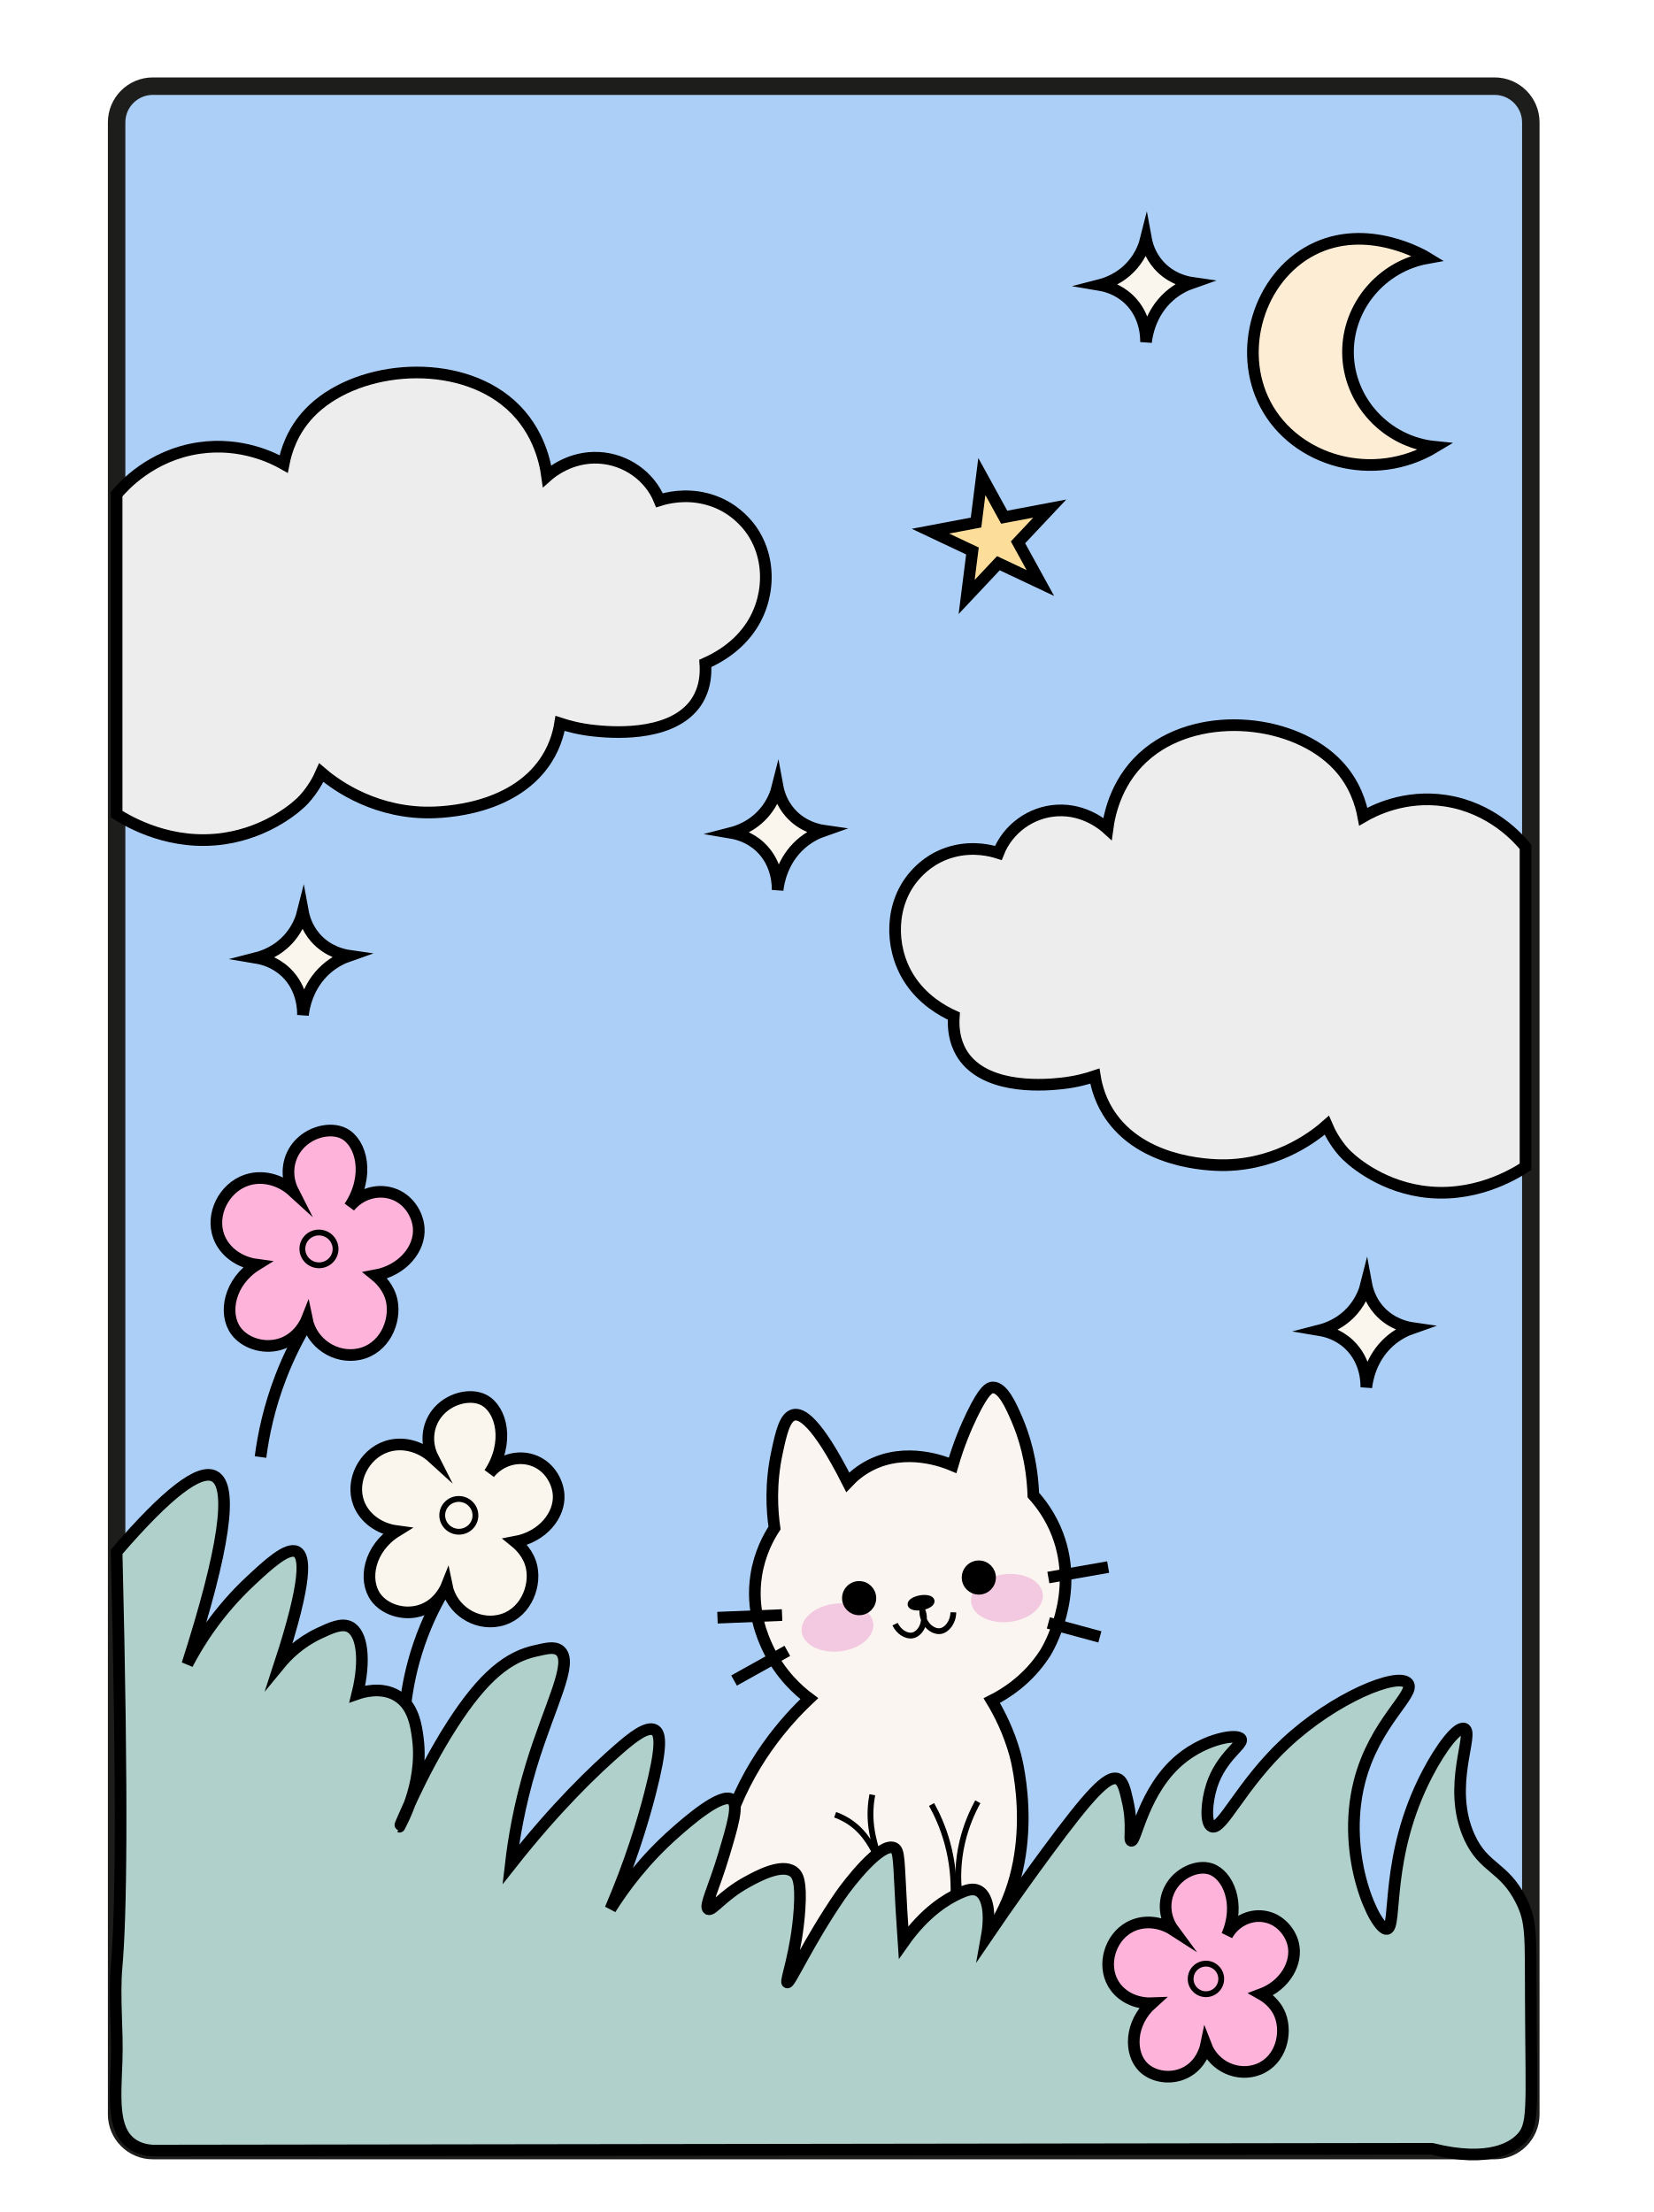
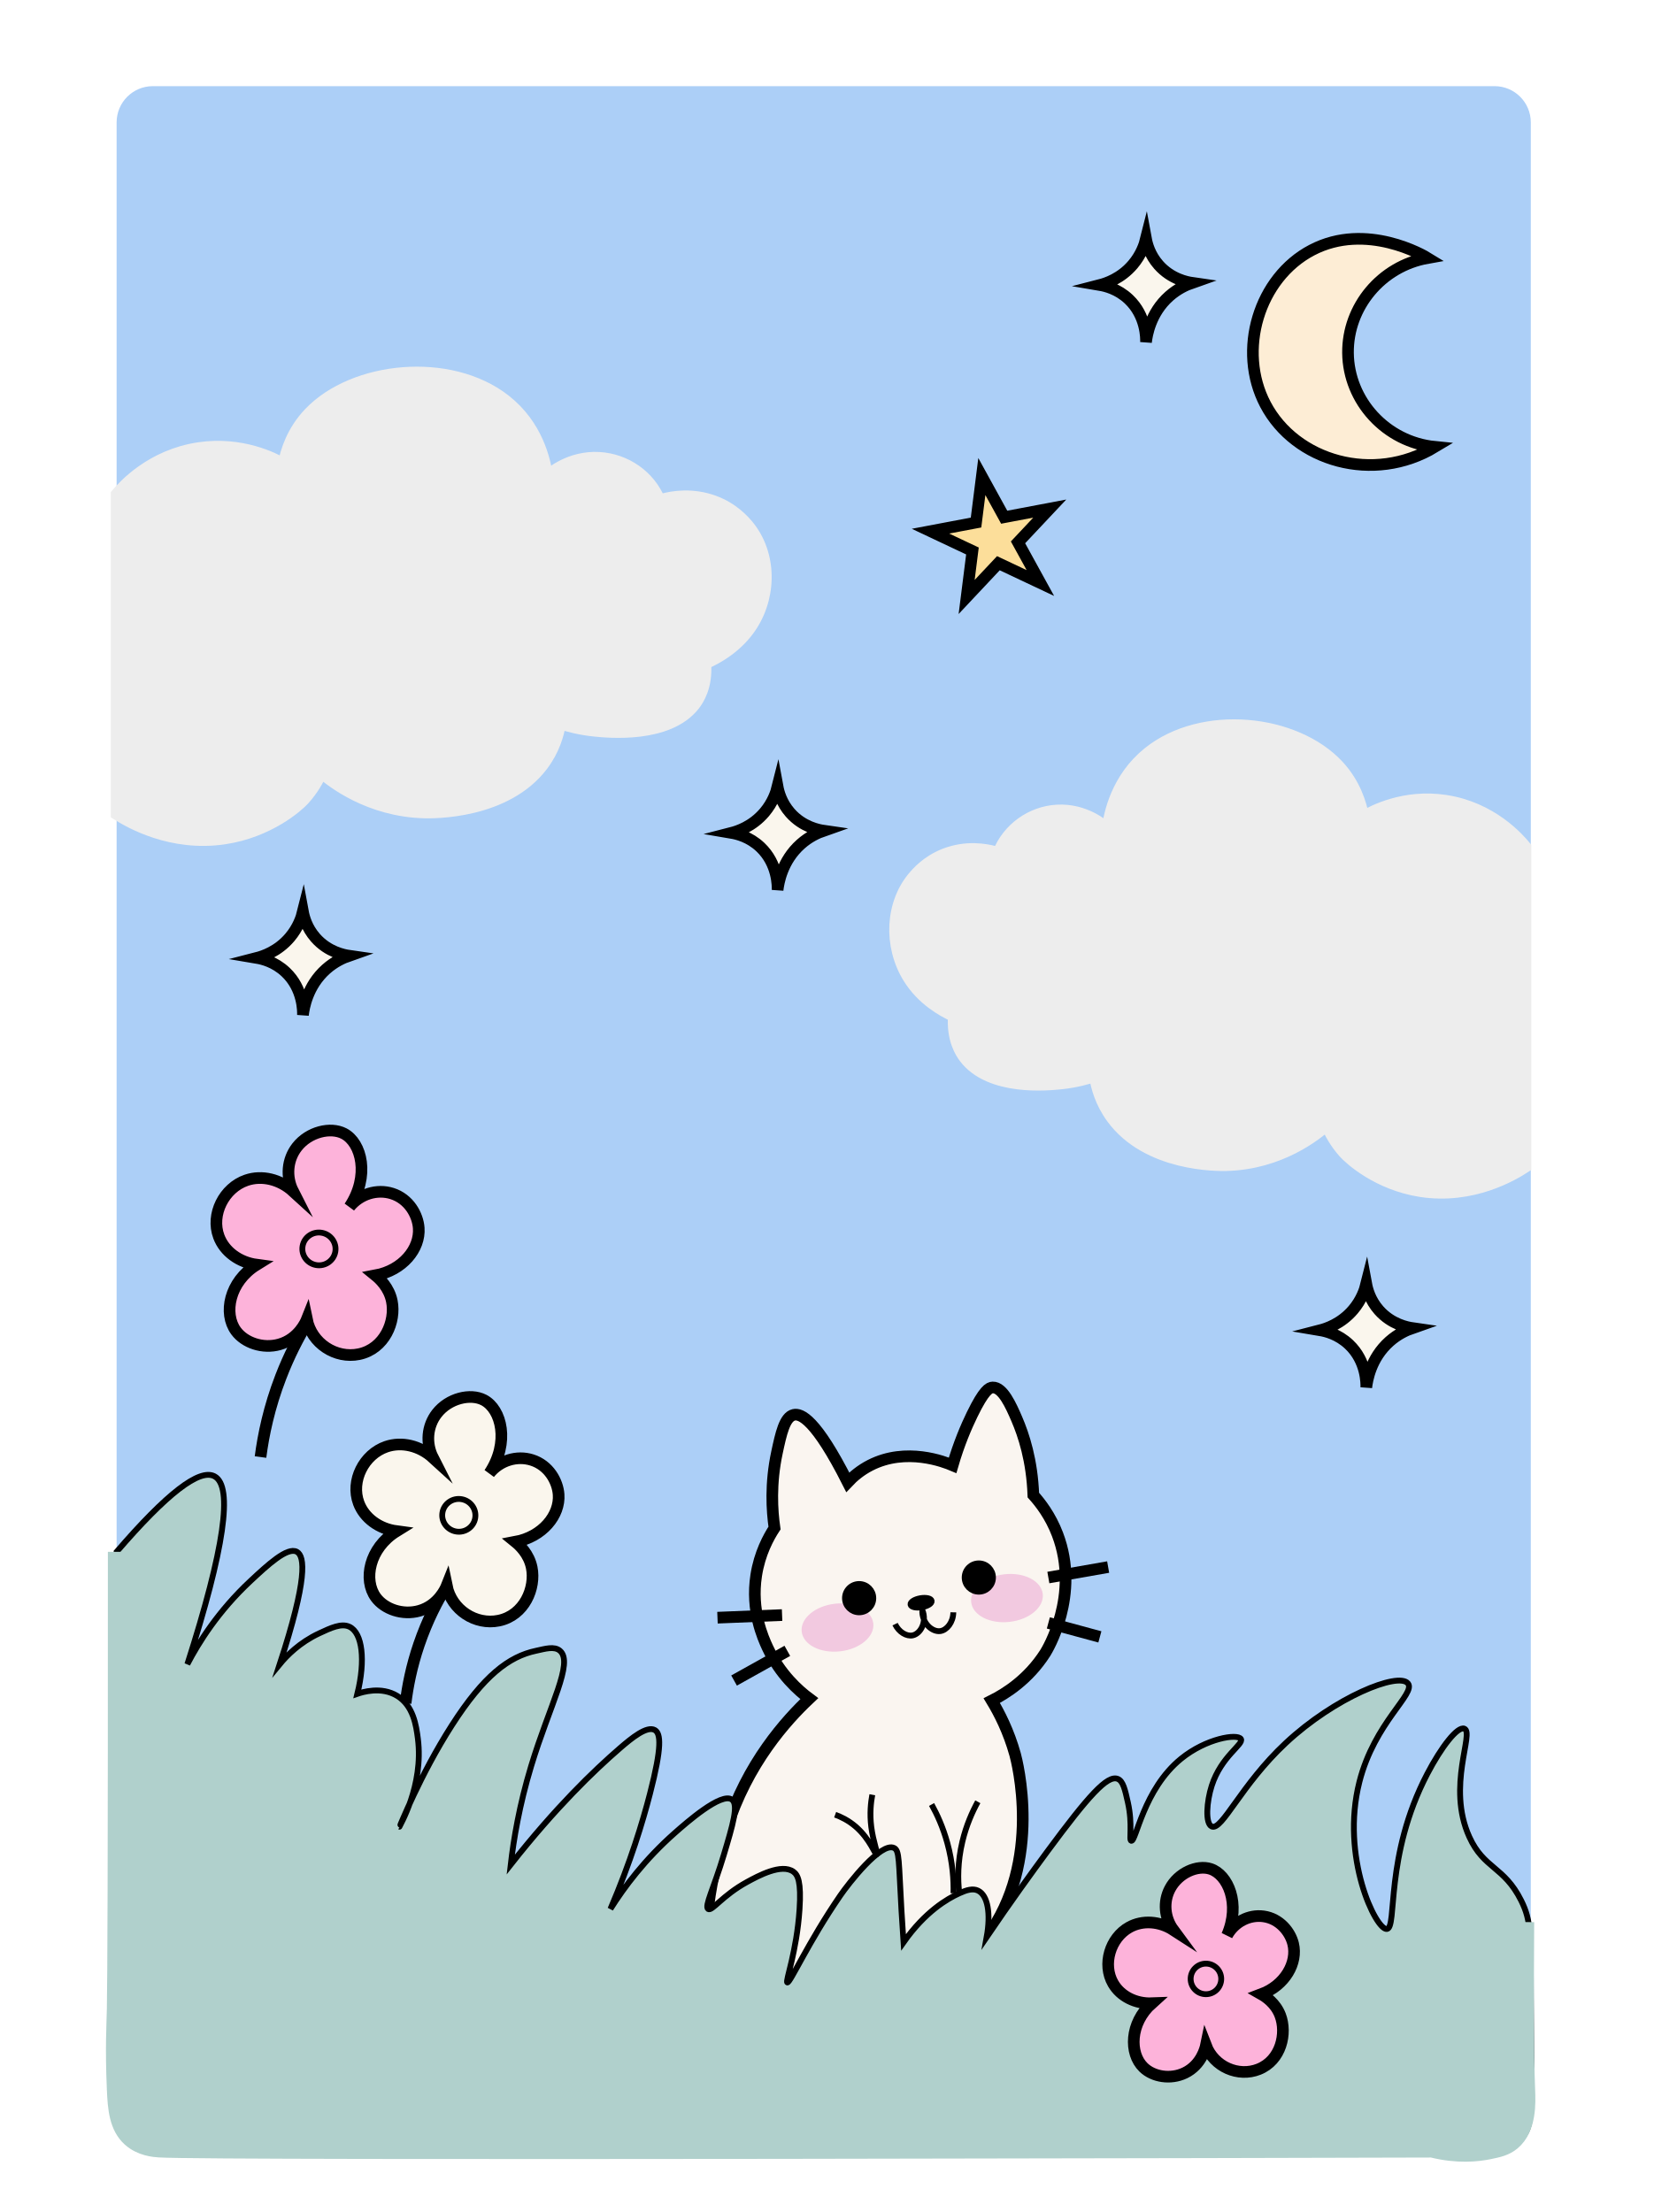
- <svg xmlns="http://www.w3.org/2000/svg" version="1.1" id="Laag_1" x="0px" y="0px" viewBox="0 0 284 380" style="enable-background:new 0 0 284 380;" xml:space="preserve">
-   <path style="fill:#ACCFF7;stroke:#1D1D1B;stroke-width:3;stroke-miterlimit:10;" d="M26.259,14.8h230.44  c3.441,0,6.23,2.789,6.23,6.23v342.19c0,3.441-2.789,6.23-6.23,6.23H26.259c-3.441,0-6.23-2.789-6.23-6.23V21.03  C20.029,17.589,22.818,14.8,26.259,14.8z" />
-   <g id="Laag_3_00000082361929929061878400000005117503201898153105_">
-     <path style="fill:#FAF5F0;stroke:#000000;stroke-width:2;stroke-miterlimit:10;" d="M139.001,291.808   c-1.789-1.332-5.006-4.117-7.17-8.769c-0.791-1.7-2.88-6.352-1.947-12.392c0.586-3.791,2.123-6.586,3.145-8.147   c-0.427-2.972-0.736-7.581,0.429-13.007c0.679-3.163,1.299-6.05,2.859-6.432c1.226-0.301,3.814,0.756,9.291,11.578   c0.941-0.999,2.202-2.067,3.848-2.912c6.208-3.189,12.787-0.58,14.163,0c1.078-3.705,2.335-6.631,3.344-8.707   c2.056-4.232,2.944-4.647,3.541-4.668c1.731-0.062,3.138,3.112,4.131,5.409c1.189,2.753,2.63,7.113,2.852,13.081   c1.179,1.311,2.935,3.563,4.147,6.748c3.97,10.432-1.796,19.887-2.089,20.348c-2.929,4.608-6.883,7.046-9.203,8.211   c1.309,2.161,2.909,5.281,4.014,9.251c0.283,1.017,4.835,18.403-4.884,31.368c-10.967,14.63-36.144,18.347-44.578,8.735   c-6.418-7.314-2.068-21.122-0.134-27.259C128.334,302.887,135.097,295.483,139.001,291.808z" />
-     <path style="fill:none;stroke:#000000;stroke-width:2;stroke-miterlimit:10;" d="M44.745,250.308   c0.49-3.795,1.476-8.564,3.498-13.802c1.419-3.675,3.045-6.795,4.589-9.347" />
-     <path style="fill:none;stroke:#000000;stroke-width:2;stroke-miterlimit:10;" d="M76.727,272.415   c-1.571,2.544-3.339,5.92-4.759,10.084c-1.303,3.821-1.965,7.281-2.305,10.084" />
-     <path style="fill:none;stroke:#000000;stroke-miterlimit:10;" d="M49.558,300.218c0.746,0.935,2.044,2.821,2.6,5.546   c0.454,2.226,0.225,4.09,0,5.2" />
-     <path style="fill:none;stroke:#000000;stroke-miterlimit:10;" d="M44.381,299.581c0.683,1.204,1.405,2.714,1.987,4.517   c0.917,2.838,1.154,5.368,1.174,7.227" />
-     <path style="fill:none;stroke:#000000;stroke-miterlimit:10;" d="M73.832,331.38c0.345,2.066,0.584,4.714,0.361,7.769   c-0.156,2.138-0.506,4.022-0.903,5.601" />
-     <path style="fill:none;stroke:#000000;stroke-miterlimit:10;" d="M80.878,330.657c0.128,1.968,0.115,4.506-0.361,7.408   c-0.469,2.859-1.25,5.238-1.987,7.046" />
-     <path style="fill:none;stroke:#000000;stroke-miterlimit:10;" d="M113.657,337.884c0.574,0.929,1.252,2.244,1.728,3.916   c0.579,2.034,0.634,3.806,0.576,5.018" />
-     <path style="fill:none;stroke:#000000;stroke-miterlimit:10;" d="M168.939,344.68c0.095,1.359,0.119,2.908,0,4.607   c-0.163,2.331-0.554,4.368-0.993,6.047" />
-     <path style="fill:none;stroke:#000000;stroke-miterlimit:10;" d="M171.819,352.886c1.037-0.878,2.37-2.193,3.599-4.031   c1.317-1.971,2.04-3.832,2.447-5.183" />
-     <path style="fill:none;stroke:#000000;stroke-miterlimit:10;" d="M238.187,344.68c0.727,0.983,1.655,2.477,2.303,4.463   c0.841,2.577,0.833,4.823,0.72,6.191" />
-     <path style="fill:none;stroke:#000000;stroke-miterlimit:10;" d="M247.074,345.68c-0.27,0.975-0.517,2.036-0.715,3.179   c-0.419,2.415-0.522,4.606-0.477,6.474" />
-   </g>
-   <g id="Laag_5">
-     <ellipse transform="matrix(0.9934 -0.1147 0.1147 0.9934 -31.1202 18.3446)" style="fill:#F2C9E0;" cx="143.847" cy="279.595" rx="6.188" ry="4.113" />
-     <ellipse transform="matrix(0.9934 -0.1147 0.1147 0.9934 -30.3477 21.6499)" style="fill:#F2C9E0;" cx="172.956" cy="274.535" rx="6.188" ry="4.113" />
-   </g>
-   <g id="Laag_2_00000129191554334463298630000005332574336022792374_">
-     <path style="fill:#EDEDED;stroke:#000000;stroke-width:2;stroke-miterlimit:10;" d="M20.029,84.904   c1.149-1.367,5.931-6.735,14.181-7.938c7.282-1.061,12.803,1.773,14.509,2.737c0.428-2.206,1.482-5.657,4.422-8.741   c7.595-7.967,24.11-9.637,33.587-2.236c5.553,4.337,6.869,10.366,7.241,13.057c0.558-0.496,3.958-3.417,8.939-3.134   c4.587,0.26,8.681,3.133,10.366,7.295c1.177-0.369,4.319-1.196,8.038-0.243c3.814,0.977,5.951,3.24,6.718,4.075   c4.328,4.715,4.601,12.157,1.107,17.626c-2.378,3.723-5.949,5.666-7.992,6.569c0.3,3.978-1.229,6.27-1.927,7.159   c-4.47,5.688-14.83,4.637-17.087,4.408c-2.596-0.263-4.654-0.84-5.928-1.259c-0.297,1.84-1.032,4.531-3.038,7.192   c-6.251,8.291-18.708,8.144-20.246,8.105c-9.614-0.246-15.992-5.351-17.735-6.847c-0.532,1.215-1.434,2.897-2.982,4.611   c-1.081,1.197-6.045,5.57-13.655,6.708c-9.157,1.369-16.335-2.806-18.516-4.192C20.029,121.538,20.029,103.221,20.029,84.904z" />
-     <path style="fill:#B0D0CC;stroke:#000000;stroke-width:2;stroke-miterlimit:10;" d="M20.029,266.589   c8.628-10.022,14.23-14.348,16.808-12.979c3.247,1.724,1.693,12.485-4.659,32.281c1.931-3.699,5.287-9.116,10.893-14.34   c2.891-2.694,6.28-5.852,7.91-4.972c1.397,0.755,1.852,4.667-2.938,19.32c1.196-1.455,3.381-3.717,6.78-5.308   c1.998-0.935,3.814-1.785,5.198-1.13c2.222,1.052,2.788,5.731,1.356,11.526c0.822-0.287,4.104-1.33,6.851,0.353   c2.77,1.697,3.259,5.102,3.545,7.331c1.045,8.131-3.221,15.118-3.164,15.142c0.062,0.026,3.494-8.83,9.008-17.428   c5.475-8.538,9.787-11.809,14.439-12.797c1.557-0.331,3.15-0.843,4.126,0c2.384,2.061-1.776,9.326-4.951,19.811   c-2.052,6.776-3.014,12.654-3.507,16.915c7.743-9.83,14.272-16.117,18.771-20.009c1.967-1.701,4.632-3.885,5.982-3.094   c1.016,0.595,1.249,2.854-0.837,10.925c-1.272,4.92-3.34,11.748-6.795,19.81c2.359-3.755,5.895-8.505,11.078-13.081   c1.929-1.703,7.98-7.045,9.788-5.71c1.19,0.879,0.148,4.359-1.391,9.503c-1.711,5.718-3.375,8.842-2.688,9.296   c0.664,0.438,2.432-2.333,6.705-4.662c1.874-1.022,5.905-3.22,7.938-1.751c0.75,0.542,1.368,1.684,1.051,6.46   c-0.491,7.382-2.485,12.409-2.101,12.567c0.458,0.189,3.556-6.862,9.105-14.941c1.383-2.014,6.96-9.225,9.222-8.171   c0.951,0.443,0.788,2.106,1.284,10.739c0.128,2.225,0.253,4.102,0.35,5.486c3.726-5.292,7.505-7.485,9.599-8.438   c1.269-0.577,2.313-0.877,3.198-0.453c1.67,0.8,2.219,3.915,1.486,7.976c4.117-6.054,7.726-11.055,10.479-14.78   c7.024-9.503,10.263-13.11,12.037-12.388c0.917,0.374,1.242,1.822,1.739,4.043c0.871,3.887,0.127,6.461,0.578,6.59   c0.828,0.237,2.05-8.809,8.565-14.105c4.313-3.506,9.695-4.35,10.271-3.382c0.536,0.903-3.37,2.934-5.01,8.016   c-0.891,2.761-1.145,6.521,0,7.014c1.774,0.763,5-7.13,12.716-14.34c8.423-7.87,19.321-12.237,20.972-10.25   c1.454,1.748-5.718,6.66-8.329,16.936c-3.274,12.887,2.842,25.484,4.72,25.265c1.823-0.212-0.443-12.49,6.941-26.653   c2.393-4.59,5.191-8.212,6.358-7.766c1.792,0.686-3.086,9.9,0.861,18.594c2.512,5.533,5.949,5.017,8.909,10.939   c1.791,3.583,1.617,5.938,1.654,16.746c0.066,19.391,0.662,21.979-1.907,24.366c-1.143,1.062-5.032,4.054-15.079,1.53   c-73.228,0.103-146.456,0.205-219.684,0.308c-1.013-0.053-2.492-0.291-3.768-1.277c-3.184-2.458-2.701-7.709-2.462-14.082   c0.204-5.434-0.479-10.897,0-16.314C20.754,329.578,21.112,310.641,20.029,266.589z" />
+ <svg xmlns="http://www.w3.org/2000/svg" version="1.1" x="0px" y="0px" viewBox="0 0 284 380" style="enable-background:new 0 0 284 380;" xml:space="preserve">
+   <g id="Laag_1">
+     <path style="fill:#ACCFF7;" d="M26.259,14.8h230.44c3.441,0,6.23,2.789,6.23,6.23v342.19c0,3.441-2.789,6.23-6.23,6.23H26.259   c-3.441,0-6.23-2.789-6.23-6.23V21.03C20.029,17.589,22.818,14.8,26.259,14.8z" />
+     <g id="Laag_3_00000082361929929061878400000005117503201898153105_">
+       <path style="fill:#FAF5F0;stroke:#000000;stroke-width:2;stroke-miterlimit:10;" d="M139.001,291.808    c-1.789-1.332-5.006-4.117-7.17-8.769c-0.791-1.7-2.88-6.352-1.947-12.392c0.586-3.791,2.123-6.586,3.145-8.147    c-0.427-2.972-0.736-7.581,0.429-13.007c0.679-3.163,1.299-6.05,2.859-6.432c1.226-0.301,3.814,0.756,9.291,11.578    c0.941-0.999,2.202-2.067,3.848-2.912c6.208-3.189,12.787-0.58,14.163,0c1.078-3.705,2.335-6.631,3.344-8.707    c2.056-4.232,2.944-4.647,3.541-4.668c1.731-0.062,3.138,3.112,4.131,5.409c1.189,2.753,2.63,7.113,2.852,13.081    c1.179,1.311,2.935,3.563,4.147,6.748c3.97,10.432-1.796,19.887-2.089,20.348c-2.929,4.608-6.883,7.046-9.203,8.211    c1.309,2.161,2.909,5.281,4.014,9.251c0.283,1.017,4.835,18.403-4.884,31.368c-10.967,14.63-36.144,18.347-44.578,8.735    c-6.418-7.314-2.068-21.122-0.134-27.259C128.334,302.887,135.097,295.483,139.001,291.808z" />
+       <path style="fill:none;stroke:#000000;stroke-width:2;stroke-miterlimit:10;" d="M44.745,250.308    c0.49-3.795,1.476-8.564,3.498-13.802c1.419-3.675,3.045-6.795,4.589-9.347" />
+       <path style="fill:none;stroke:#000000;stroke-width:2;stroke-miterlimit:10;" d="M76.727,272.415    c-1.571,2.544-3.339,5.92-4.759,10.084c-1.303,3.821-1.965,7.281-2.305,10.084" />
+       <path style="fill:none;stroke:#000000;stroke-miterlimit:10;" d="M49.558,300.218c0.746,0.935,2.044,2.821,2.6,5.546    c0.454,2.226,0.225,4.09,0,5.2" />
+       <path style="fill:none;stroke:#000000;stroke-miterlimit:10;" d="M44.381,299.581c0.683,1.204,1.405,2.714,1.987,4.517    c0.917,2.838,1.154,5.368,1.174,7.227" />
+       <path style="fill:none;stroke:#000000;stroke-miterlimit:10;" d="M73.832,331.38c0.345,2.066,0.584,4.714,0.361,7.769    c-0.156,2.138-0.506,4.022-0.903,5.601" />
+       <path style="fill:none;stroke:#000000;stroke-miterlimit:10;" d="M80.878,330.657c0.128,1.968,0.115,4.506-0.361,7.408    c-0.469,2.859-1.25,5.238-1.987,7.046" />
+       <path style="fill:none;stroke:#000000;stroke-miterlimit:10;" d="M113.657,337.884c0.574,0.929,1.252,2.244,1.728,3.916    c0.579,2.034,0.634,3.806,0.576,5.018" />
+       <path style="fill:none;stroke:#000000;stroke-miterlimit:10;" d="M168.939,344.68c0.095,1.359,0.119,2.908,0,4.607    c-0.163,2.331-0.554,4.368-0.993,6.047" />
+       <path style="fill:none;stroke:#000000;stroke-miterlimit:10;" d="M171.819,352.886c1.037-0.878,2.37-2.193,3.599-4.031    c1.317-1.971,2.04-3.832,2.447-5.183" />
+       <path style="fill:none;stroke:#000000;stroke-miterlimit:10;" d="M238.187,344.68c0.727,0.983,1.655,2.477,2.303,4.463    c0.841,2.577,0.833,4.823,0.72,6.191" />
+       <path style="fill:none;stroke:#000000;stroke-miterlimit:10;" d="M247.074,345.68c-0.27,0.975-0.517,2.036-0.715,3.179    c-0.419,2.415-0.522,4.606-0.477,6.474" />
+     </g>
+     <g id="Laag_5">
+       <ellipse transform="matrix(0.9934 -0.1147 0.1147 0.9934 -31.1202 18.3445)" style="fill:#F2C9E0;" cx="143.847" cy="279.595" rx="6.188" ry="4.113" />
+       <ellipse transform="matrix(0.9934 -0.1147 0.1147 0.9934 -30.3477 21.6499)" style="fill:#F2C9E0;" cx="172.956" cy="274.535" rx="6.188" ry="4.113" />
+     </g>
+     <path style="fill:#EDEDED;stroke:#EDEDED;stroke-width:2;stroke-miterlimit:10;" d="M20.029,84.904   c1.149-1.367,5.931-6.735,14.181-7.938c7.282-1.061,12.803,1.773,14.509,2.737c0.428-2.206,1.482-5.657,4.422-8.741   c7.595-7.967,24.11-9.637,33.587-2.236c5.553,4.337,6.869,10.366,7.241,13.057c0.558-0.496,3.958-3.417,8.939-3.134   c4.587,0.26,8.681,3.133,10.366,7.295c1.177-0.369,4.319-1.196,8.038-0.243c3.814,0.977,5.951,3.24,6.718,4.075   c4.328,4.715,4.601,12.157,1.107,17.626c-2.378,3.723-5.949,5.666-7.992,6.569c0.3,3.978-1.229,6.27-1.927,7.159   c-4.47,5.688-14.83,4.637-17.087,4.408c-2.596-0.263-4.654-0.84-5.928-1.259c-0.297,1.84-1.032,4.531-3.038,7.192   c-6.251,8.291-18.708,8.144-20.246,8.105c-9.614-0.246-15.992-5.351-17.735-6.847c-0.532,1.215-1.434,2.897-2.982,4.611   c-1.081,1.197-6.045,5.57-13.655,6.708c-9.157,1.369-16.335-2.806-18.516-4.192C20.029,121.538,20.029,103.221,20.029,84.904z" />
+     <path style="fill:#B0D0CC;stroke:#000000;stroke-miterlimit:10;" d="M20.029,266.589c8.628-10.022,14.23-14.348,16.808-12.979   c3.247,1.724,1.693,12.485-4.659,32.281c1.931-3.699,5.287-9.116,10.893-14.34c2.891-2.694,6.28-5.852,7.91-4.972   c1.397,0.755,1.852,4.667-2.938,19.32c1.196-1.455,3.381-3.717,6.78-5.308c1.998-0.935,3.814-1.785,5.198-1.13   c2.222,1.052,2.788,5.731,1.356,11.526c0.822-0.287,4.104-1.33,6.851,0.353c2.77,1.697,3.259,5.102,3.545,7.331   c1.045,8.131-3.221,15.118-3.164,15.142c0.062,0.026,3.494-8.83,9.008-17.428c5.475-8.538,9.787-11.809,14.439-12.797   c1.557-0.331,3.15-0.843,4.126,0c2.384,2.061-1.776,9.326-4.951,19.811c-2.052,6.776-3.014,12.654-3.507,16.915   c7.743-9.83,14.272-16.117,18.771-20.009c1.967-1.701,4.632-3.885,5.982-3.094c1.016,0.595,1.249,2.854-0.837,10.925   c-1.272,4.92-3.34,11.748-6.795,19.81c2.359-3.755,5.895-8.505,11.078-13.081c1.929-1.703,7.98-7.045,9.788-5.71   c1.19,0.879,0.148,4.359-1.391,9.503c-1.711,5.718-3.375,8.842-2.688,9.296c0.664,0.438,2.432-2.333,6.705-4.662   c1.874-1.022,5.905-3.22,7.938-1.751c0.75,0.542,1.368,1.684,1.051,6.46c-0.491,7.382-2.485,12.409-2.101,12.567   c0.458,0.189,3.556-6.862,9.105-14.941c1.383-2.014,6.96-9.225,9.222-8.171c0.951,0.443,0.788,2.106,1.284,10.739   c0.128,2.225,0.253,4.102,0.35,5.486c3.726-5.292,7.505-7.485,9.599-8.438c1.269-0.577,2.313-0.877,3.198-0.453   c1.67,0.8,2.219,3.915,1.486,7.976c4.117-6.054,7.726-11.055,10.479-14.78c7.024-9.503,10.263-13.11,12.037-12.388   c0.917,0.374,1.242,1.822,1.739,4.043c0.871,3.887,0.127,6.461,0.578,6.59c0.828,0.237,2.05-8.809,8.565-14.105   c4.313-3.506,9.695-4.35,10.271-3.382c0.536,0.903-3.37,2.934-5.01,8.016c-0.891,2.761-1.145,6.521,0,7.014   c1.774,0.763,5-7.13,12.716-14.34c8.423-7.87,19.321-12.237,20.972-10.25c1.454,1.748-5.718,6.66-8.329,16.936   c-3.274,12.887,2.842,25.484,4.72,25.265c1.823-0.212-0.443-12.49,6.941-26.653c2.393-4.59,5.191-8.212,6.358-7.766   c1.792,0.686-3.086,9.9,0.861,18.594c2.512,5.533,5.949,5.017,8.909,10.939c1.791,3.583,1.617,5.938,1.654,16.746   c0.066,19.391,0.662,21.979-1.907,24.366c-1.143,1.062-5.032,4.054-15.079,1.53c-73.228,0.103-146.456,0.205-219.684,0.308   c-1.013-0.053-2.492-0.291-3.768-1.277c-3.184-2.458-2.701-7.709-2.462-14.082c0.204-5.434-0.479-10.897,0-16.314   C20.754,329.578,21.112,310.641,20.029,266.589z" />
    <path style="fill:#FDB3DA;stroke:#000000;stroke-width:2;stroke-miterlimit:10;" d="M201.544,331.562   c-1.545-2.092-1.774-4.86-0.592-7.101c1.442-2.733,4.69-4.131,6.953-3.403c3.009,0.969,5.213,6,2.845,11.416   c1.275-2.312,3.787-3.603,6.276-3.26c2.775,0.382,4.581,2.667,5.082,4.716c0.793,3.242-1.378,7.123-5.474,8.655   c0.746,0.423,2.454,1.535,3.255,3.625c1.183,3.089,0.159,7.728-3.706,9.265c-3.49,1.388-7.644-0.408-9.054-4.087   c-0.074,0.359-0.74,3.327-3.611,4.713c-2.469,1.191-5.456,0.675-7.114-0.938c-2.466-2.398-2.385-7.6,1.441-11.024   c-2.797,0.108-5.381-1.192-6.658-3.403c-1.887-3.268-0.509-7.824,2.773-9.647C196.237,329.823,199.165,330.022,201.544,331.562z" />
-     <path style="fill:#EDEDED;stroke:#000000;stroke-width:2;stroke-miterlimit:10;" d="M262.019,145.49   c-1.116-1.367-5.759-6.735-13.771-7.938c-7.071-1.061-12.433,1.773-14.09,2.737c-0.416-2.206-1.439-5.657-4.294-8.741   c-7.375-7.967-23.412-9.637-32.615-2.236c-5.393,4.337-6.67,10.366-7.031,13.057c-0.542-0.496-3.843-3.417-8.68-3.134   c-4.454,0.26-8.429,3.133-10.066,7.295c-1.143-0.369-4.194-1.196-7.805-0.243c-3.704,0.977-5.778,3.24-6.523,4.075   c-4.203,4.715-4.468,12.157-1.075,17.626c2.31,3.723,5.776,5.666,7.761,6.569c-0.291,3.978,1.193,6.27,1.871,7.159   c4.341,5.688,14.401,4.637,16.593,4.408c2.521-0.263,4.519-0.84,5.757-1.259c0.289,1.84,1.002,4.531,2.95,7.192   c6.07,8.291,18.167,8.144,19.661,8.105c9.336-0.246,15.529-5.351,17.222-6.847c0.516,1.215,1.393,2.897,2.896,4.611   c1.049,1.197,5.87,5.57,13.259,6.708c8.892,1.369,15.862-2.806,17.98-4.192C262.019,182.124,262.019,163.807,262.019,145.49z" />
+     <path style="fill:#EDEDED;stroke:#EDEDED;stroke-width:2;stroke-miterlimit:10;" d="M262.019,145.49   c-1.116-1.367-5.759-6.735-13.771-7.938c-7.071-1.061-12.433,1.773-14.09,2.737c-0.416-2.206-1.439-5.657-4.294-8.741   c-7.375-7.967-23.412-9.637-32.615-2.236c-5.393,4.337-6.67,10.366-7.031,13.057c-0.542-0.496-3.843-3.417-8.68-3.134   c-4.454,0.26-8.429,3.133-10.066,7.295c-1.143-0.369-4.194-1.196-7.805-0.243c-3.704,0.977-5.778,3.24-6.523,4.075   c-4.203,4.715-4.468,12.157-1.075,17.626c2.31,3.723,5.776,5.666,7.761,6.569c-0.291,3.978,1.193,6.27,1.871,7.159   c4.341,5.688,14.401,4.637,16.593,4.408c2.521-0.263,4.519-0.84,5.757-1.259c0.289,1.84,1.002,4.531,2.95,7.192   c6.07,8.291,18.167,8.144,19.661,8.105c9.336-0.246,15.529-5.351,17.222-6.847c0.516,1.215,1.393,2.897,2.896,4.611   c1.049,1.197,5.87,5.57,13.259,6.708c8.892,1.369,15.862-2.806,17.98-4.192C262.019,182.124,262.019,163.807,262.019,145.49z" />
    <path style="fill:#FDEDD5;stroke:#000000;stroke-width:2;stroke-miterlimit:10;" d="M245.209,44.321   c-0.526-0.325-10.489-6.27-19.884-1.357c-9.118,4.768-12.863,17.234-7.975,26.525c5.138,9.765,18.565,13.654,29.125,7.281   c-8.412-0.832-14.863-7.896-14.945-16.145C231.451,52.719,237.241,45.735,245.209,44.321z" />
    <polygon style="fill:#FCDE9A;stroke:#000000;stroke-width:2;stroke-miterlimit:10;" points="178.692,100.157 171.481,96.755    166.028,102.556 167.025,94.652 159.815,91.25 167.642,89.768 168.639,81.865 172.479,88.852 180.306,87.369 174.852,93.17  " />
    <path style="fill:#FAF6ED;stroke:#000000;stroke-width:2;stroke-miterlimit:10;" d="M125.633,143.08   c1.004-0.258,3.593-1.067,5.674-3.523c1.427-1.684,2.003-3.42,2.25-4.413c0.163,0.884,0.634,2.75,2.163,4.487   c2.165,2.46,4.957,2.962,5.76,3.078c-1.059,0.369-2.527,1.041-3.943,2.299c-3.238,2.876-3.841,6.708-3.98,7.898   c0.018-0.654,0.064-4.519-2.954-7.379C128.709,143.734,126.563,143.238,125.633,143.08z" />
    <path style="fill:#FAF6ED;stroke:#000000;stroke-width:2;stroke-miterlimit:10;" d="M44.108,164.559   c1.004-0.258,3.593-1.067,5.674-3.523c1.427-1.684,2.003-3.42,2.25-4.413c0.163,0.884,0.634,2.75,2.163,4.487   c2.165,2.46,4.957,2.962,5.76,3.078c-1.059,0.369-2.527,1.041-3.943,2.299c-3.238,2.876-3.841,6.708-3.98,7.898   c0.018-0.654,0.064-4.519-2.954-7.379C47.185,165.213,45.039,164.716,44.108,164.559z" />
    <path style="fill:#FAF6ED;stroke:#000000;stroke-width:2;stroke-miterlimit:10;" d="M226.748,228.523   c1.004-0.258,3.593-1.067,5.674-3.523c1.427-1.684,2.003-3.42,2.25-4.413c0.163,0.884,0.634,2.75,2.163,4.487   c2.165,2.46,4.957,2.962,5.76,3.078c-1.059,0.369-2.527,1.041-3.943,2.299c-3.238,2.876-3.841,6.708-3.98,7.898   c0.018-0.654,0.064-4.519-2.954-7.379C229.824,229.176,227.679,228.68,226.748,228.523z" />
    <path style="fill:#FAF6ED;stroke:#000000;stroke-width:2;stroke-miterlimit:10;" d="M188.911,48.962   c1.004-0.258,3.593-1.067,5.674-3.523c1.427-1.684,2.003-3.42,2.25-4.413c0.163,0.884,0.634,2.75,2.163,4.487   c2.165,2.46,4.957,2.962,5.76,3.078c-1.059,0.369-2.527,1.041-3.943,2.299c-3.238,2.876-3.841,6.708-3.98,7.898   c0.018-0.654,0.064-4.519-2.954-7.379C191.987,49.616,189.841,49.119,188.911,48.962z" />
    <path style="fill:#FDB3DA;stroke:#000000;stroke-width:2;stroke-miterlimit:10;" d="M50.345,204.659   c-1.272-2.496-1.012-5.464,0.663-7.614c2.042-2.622,5.774-3.499,8.063-2.31c3.044,1.58,4.483,7.305,0.96,12.59   c1.787-2.207,4.711-3.107,7.311-2.285c2.9,0.917,4.416,3.665,4.578,5.923c0.257,3.572-2.775,7.272-7.438,8.134   c0.721,0.585,2.346,2.076,2.821,4.432c0.702,3.483-1.241,8.196-5.658,9.106c-3.988,0.822-8.106-1.845-8.943-5.993   c-0.145,0.365-1.399,3.379-4.725,4.313c-2.86,0.803-5.962-0.296-7.442-2.307c-2.201-2.99-1.165-8.472,3.555-11.383   c-3.013-0.403-5.541-2.255-6.504-4.827c-1.423-3.803,0.884-8.362,4.729-9.682C44.984,201.84,48.081,202.591,50.345,204.659z" />
    <path style="fill:#FAF6ED;stroke:#000000;stroke-width:2;stroke-miterlimit:10;" d="M74.37,250.432   c-1.272-2.496-1.012-5.464,0.663-7.614c2.042-2.622,5.774-3.499,8.063-2.31c3.044,1.58,4.483,7.305,0.96,12.59   c1.787-2.207,4.711-3.107,7.311-2.285c2.9,0.917,4.416,3.665,4.578,5.923c0.257,3.572-2.775,7.272-7.438,8.134   c0.721,0.585,2.346,2.076,2.821,4.432c0.702,3.483-1.241,8.196-5.658,9.106c-3.988,0.822-8.106-1.845-8.943-5.993   c-0.145,0.365-1.399,3.379-4.725,4.313c-2.86,0.803-5.962-0.296-7.442-2.307c-2.201-2.99-1.165-8.472,3.555-11.383   c-3.013-0.403-5.541-2.255-6.504-4.827c-1.423-3.803,0.884-8.362,4.729-9.682C69.009,247.614,72.106,248.365,74.37,250.432z" />
-     <ellipse transform="matrix(0.1702 -0.9854 0.9854 0.1702 -165.9586 232.0193)" style="fill:none;stroke:#000000;stroke-width:1;stroke-miterlimit:10;" cx="54.785" cy="214.55" rx="2.816" ry="2.852" />
-     <ellipse transform="matrix(0.1702 -0.9854 0.9854 0.1702 -191.1271 293.6742)" style="fill:none;stroke:#000000;stroke-width:1;stroke-miterlimit:10;" cx="78.81" cy="260.322" rx="2.816" ry="2.852" />
+     <ellipse transform="matrix(0.1702 -0.9854 0.9854 0.1702 -165.961 232.0178)" style="fill:none;stroke:#000000;stroke-width:1;stroke-miterlimit:10;" cx="54.783" cy="214.551" rx="2.816" ry="2.852" />
+     <ellipse transform="matrix(0.1702 -0.9854 0.9854 0.1702 -191.1289 293.6723)" style="fill:none;stroke:#000000;stroke-width:1;stroke-miterlimit:10;" cx="78.808" cy="260.322" rx="2.816" ry="2.852" />
    <circle style="fill:none;stroke:#000000;stroke-miterlimit:10;" cx="207.129" cy="339.958" r="2.626" />
+     <g id="Laag_4_00000179646566517735142040000008708878743996856963_">
+       <line style="fill:none;stroke:#000000;stroke-width:2;stroke-miterlimit:10;" x1="134.329" y1="277.452" x2="123.233" y2="277.902" />
+       <line style="fill:none;stroke:#000000;stroke-width:2;stroke-miterlimit:10;" x1="135.229" y1="283.6" x2="126.082" y2="288.699" />
+       <line style="fill:none;stroke:#000000;stroke-width:2;stroke-miterlimit:10;" x1="180.064" y1="271.005" x2="190.333" y2="269.205" />
+       <line style="fill:none;stroke:#000000;stroke-width:2;stroke-miterlimit:10;" x1="180.064" y1="278.802" x2="188.911" y2="281.201" />
+       <path style="fill:none;stroke:#000000;stroke-miterlimit:10;" d="M160.007,309.992c0.924,1.662,1.949,3.876,2.699,6.598    c0.948,3.441,1.116,6.464,1.065,8.653" />
+       <path style="fill:none;stroke:#000000;stroke-miterlimit:10;" d="M167.947,309.527c-0.955,1.745-1.986,4.052-2.649,6.837    c-0.839,3.521-0.791,6.55-0.552,8.727" />
+       <path style="fill:none;stroke:#000000;stroke-miterlimit:10;" d="M149.824,308.321c-0.244,1.305-0.464,3.233-0.177,5.513    c0.328,2.609,1.188,4.622,0.943,4.724c-0.278,0.116-1.123-2.589-3.573-4.724c-1.282-1.117-2.608-1.734-3.575-2.088" />
+       <circle style="stroke:#000000;stroke-miterlimit:10;" cx="147.564" cy="274.547" r="2.432" />
+       <circle style="stroke:#000000;stroke-miterlimit:10;" cx="168.121" cy="271.005" r="2.432" />
+       <ellipse transform="matrix(0.985 -0.1726 0.1726 0.985 -45.1476 31.4377)" style="stroke:#000000;stroke-width:1;stroke-miterlimit:10;" cx="158.203" cy="275.332" rx="1.844" ry="0.785" />
+       <path style="fill:none;stroke:#000000;stroke-miterlimit:10;" d="M153.735,279.013c0.668,1.387,1.997,2.148,3.029,1.928    c1.34-0.286,2.494-2.289,1.646-4.396c-0.098,2.316,1.711,3.846,3.082,3.662c1.123-0.151,2.223-1.488,2.249-3.227" />
+     </g>
  </g>
-   <g id="Laag_4_00000179646566517735142040000008708878743996856963_">
-     <line style="fill:none;stroke:#000000;stroke-width:2;stroke-miterlimit:10;" x1="134.329" y1="277.452" x2="123.233" y2="277.902" />
-     <line style="fill:none;stroke:#000000;stroke-width:2;stroke-miterlimit:10;" x1="135.229" y1="283.6" x2="126.082" y2="288.699" />
-     <line style="fill:none;stroke:#000000;stroke-width:2;stroke-miterlimit:10;" x1="180.064" y1="271.005" x2="190.333" y2="269.205" />
-     <line style="fill:none;stroke:#000000;stroke-width:2;stroke-miterlimit:10;" x1="180.064" y1="278.802" x2="188.911" y2="281.201" />
-     <path style="fill:none;stroke:#000000;stroke-miterlimit:10;" d="M160.007,309.992c0.924,1.662,1.949,3.876,2.699,6.598   c0.948,3.441,1.116,6.464,1.065,8.653" />
-     <path style="fill:none;stroke:#000000;stroke-miterlimit:10;" d="M167.947,309.527c-0.955,1.745-1.986,4.052-2.649,6.837   c-0.839,3.521-0.791,6.55-0.552,8.727" />
-     <path style="fill:none;stroke:#000000;stroke-miterlimit:10;" d="M149.824,308.321c-0.244,1.305-0.464,3.233-0.177,5.513   c0.328,2.609,1.188,4.622,0.943,4.724c-0.278,0.116-1.123-2.589-3.573-4.724c-1.282-1.117-2.608-1.734-3.575-2.088" />
-     <circle style="stroke:#000000;stroke-miterlimit:10;" cx="147.564" cy="274.547" r="2.432" />
-     <circle style="stroke:#000000;stroke-miterlimit:10;" cx="168.121" cy="271.005" r="2.432" />
-     <ellipse transform="matrix(0.985 -0.1726 0.1726 0.985 -45.1474 31.4374)" style="stroke:#000000;stroke-width:1;stroke-miterlimit:10;" cx="158.201" cy="275.33" rx="1.844" ry="0.785" />
-     <path style="fill:none;stroke:#000000;stroke-miterlimit:10;" d="M153.735,279.013c0.668,1.387,1.997,2.148,3.029,1.928   c1.34-0.286,2.494-2.289,1.646-4.396c-0.098,2.316,1.711,3.846,3.082,3.662c1.123-0.151,2.223-1.488,2.249-3.227" />
+   <g id="Laag_2">
+     <path style="fill:none;stroke:#B0D0CC;stroke-width:3;stroke-miterlimit:10;" d="M20.029,266.589   c0.012,54.762-0.077,73.298-0.175,78.522c-0.054,2.84-0.316,6.469,0,13.807c0.14,3.263,0.379,6.387,2.574,8.375   c1.788,1.62,4.09,1.776,4.912,1.832c8.765,0.595,203.039,0.06,218.605,0.016c4.422,1.104,7.836,0.712,9.801,0.309   c1.611-0.33,2.814-0.591,3.923-1.51c2.795-2.316,2.582-6.812,2.504-8.824c-0.258-6.616-0.225-16.341-0.166-28.92" />
+     <path style="fill:none;stroke:#B0D0CC;stroke-width:3;stroke-miterlimit:10;" d="M20.029,140.451" />
  </g>
</svg>
